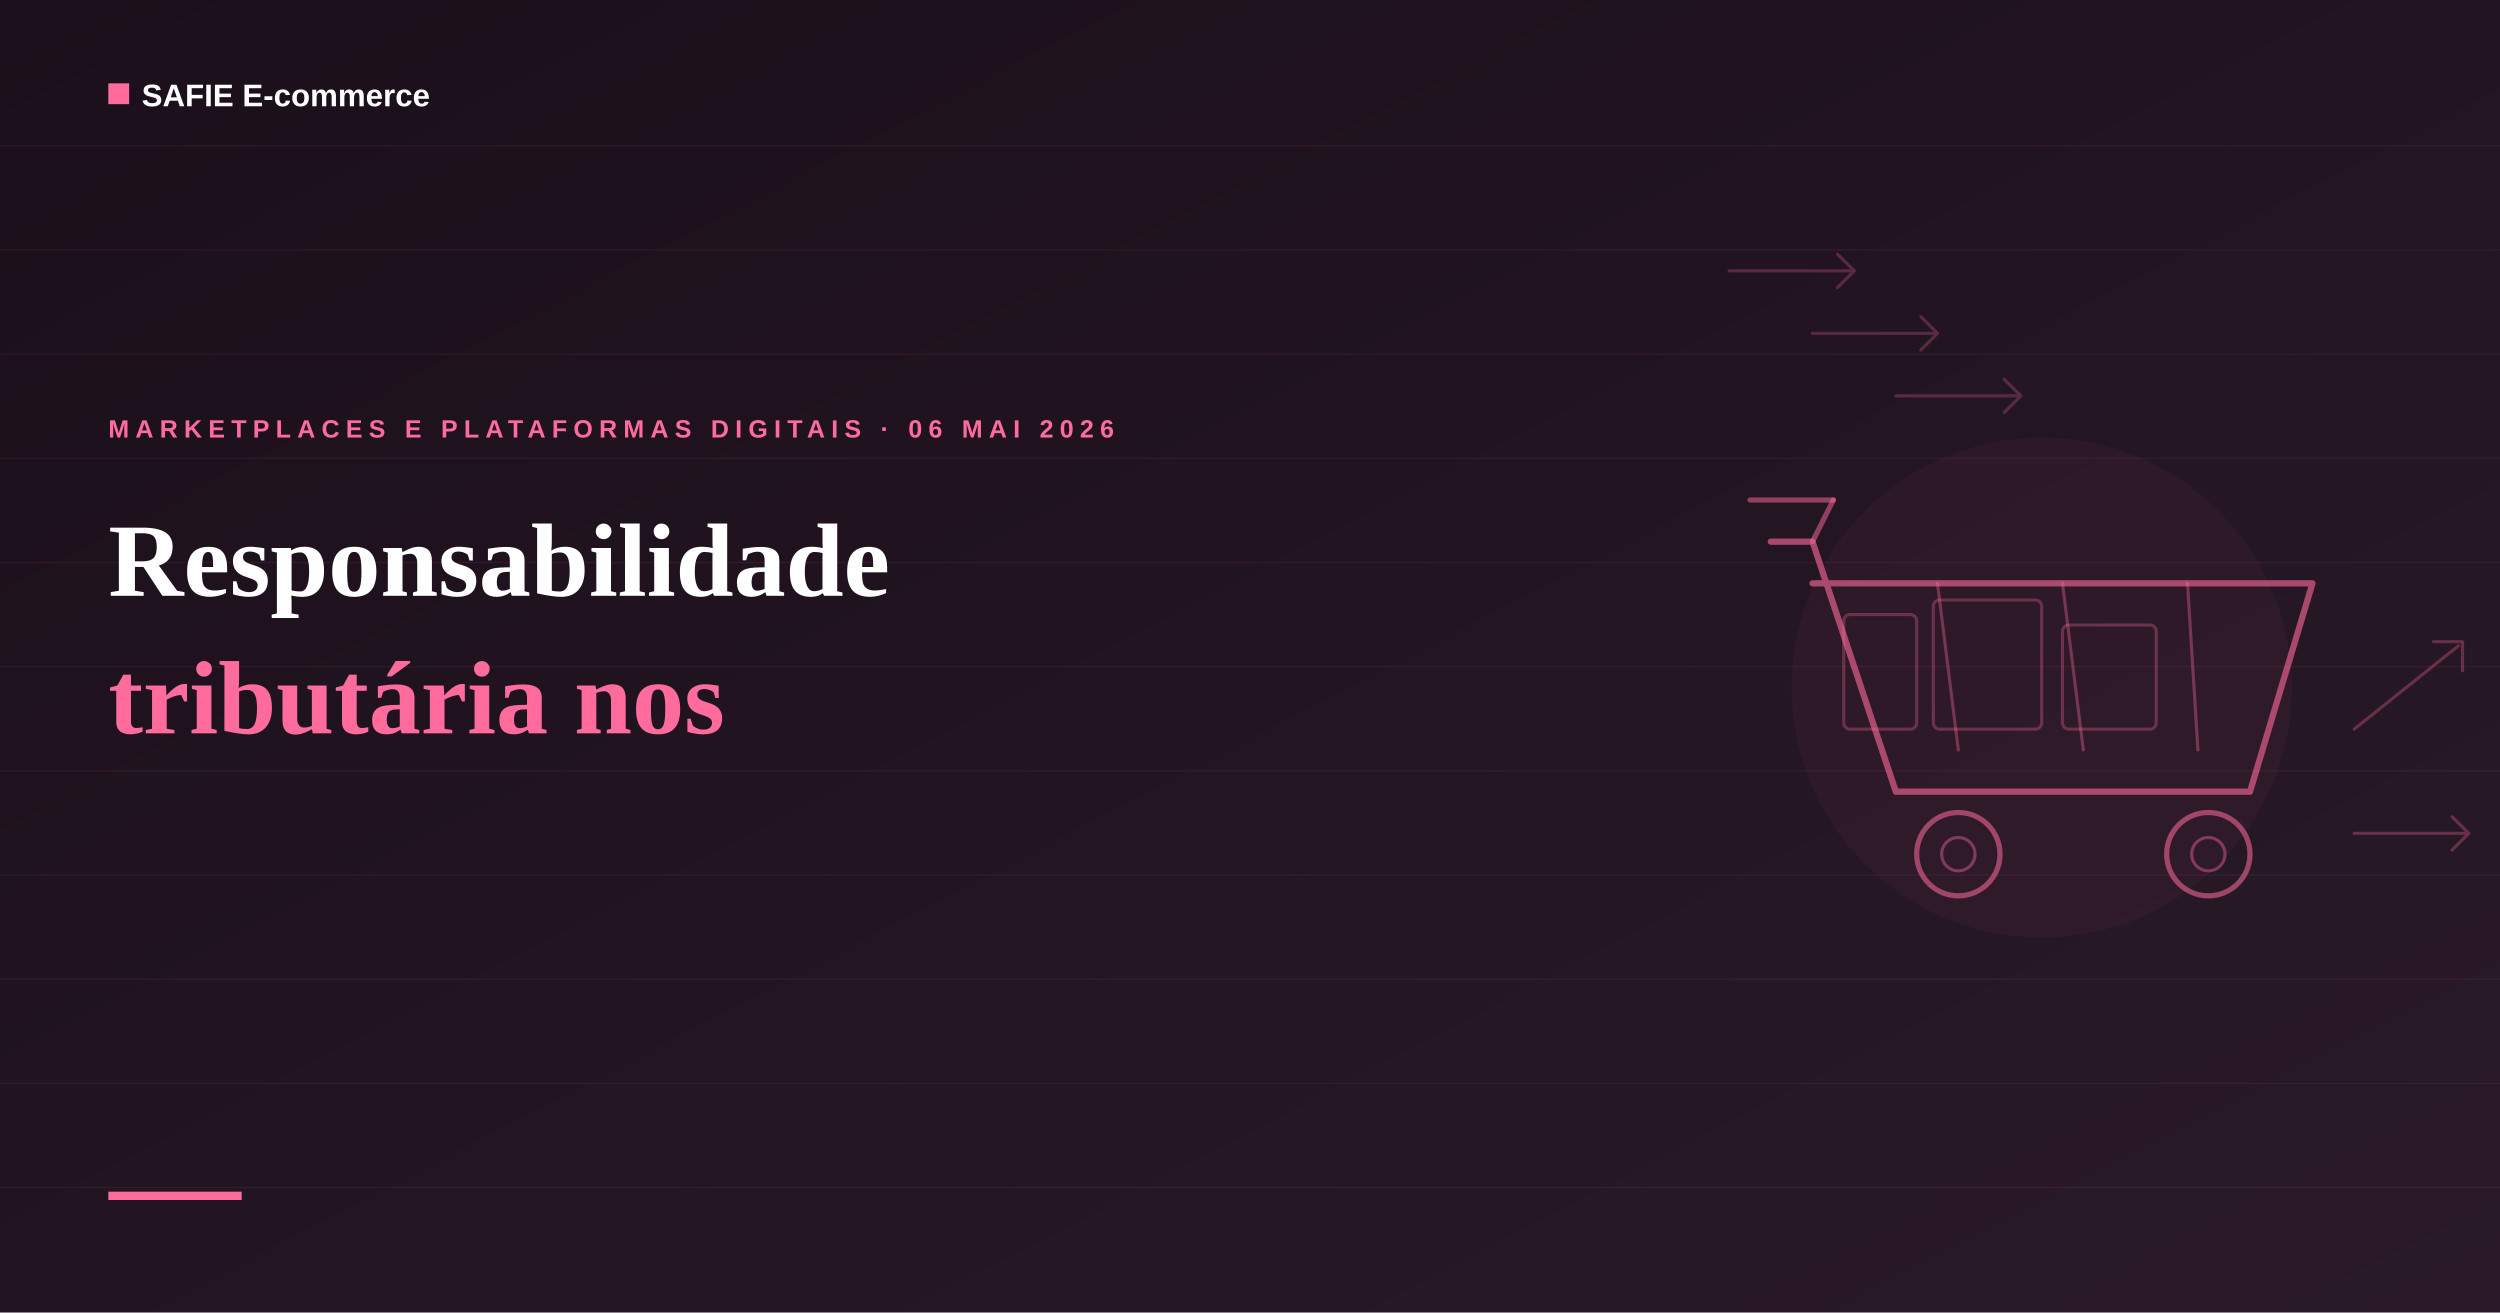
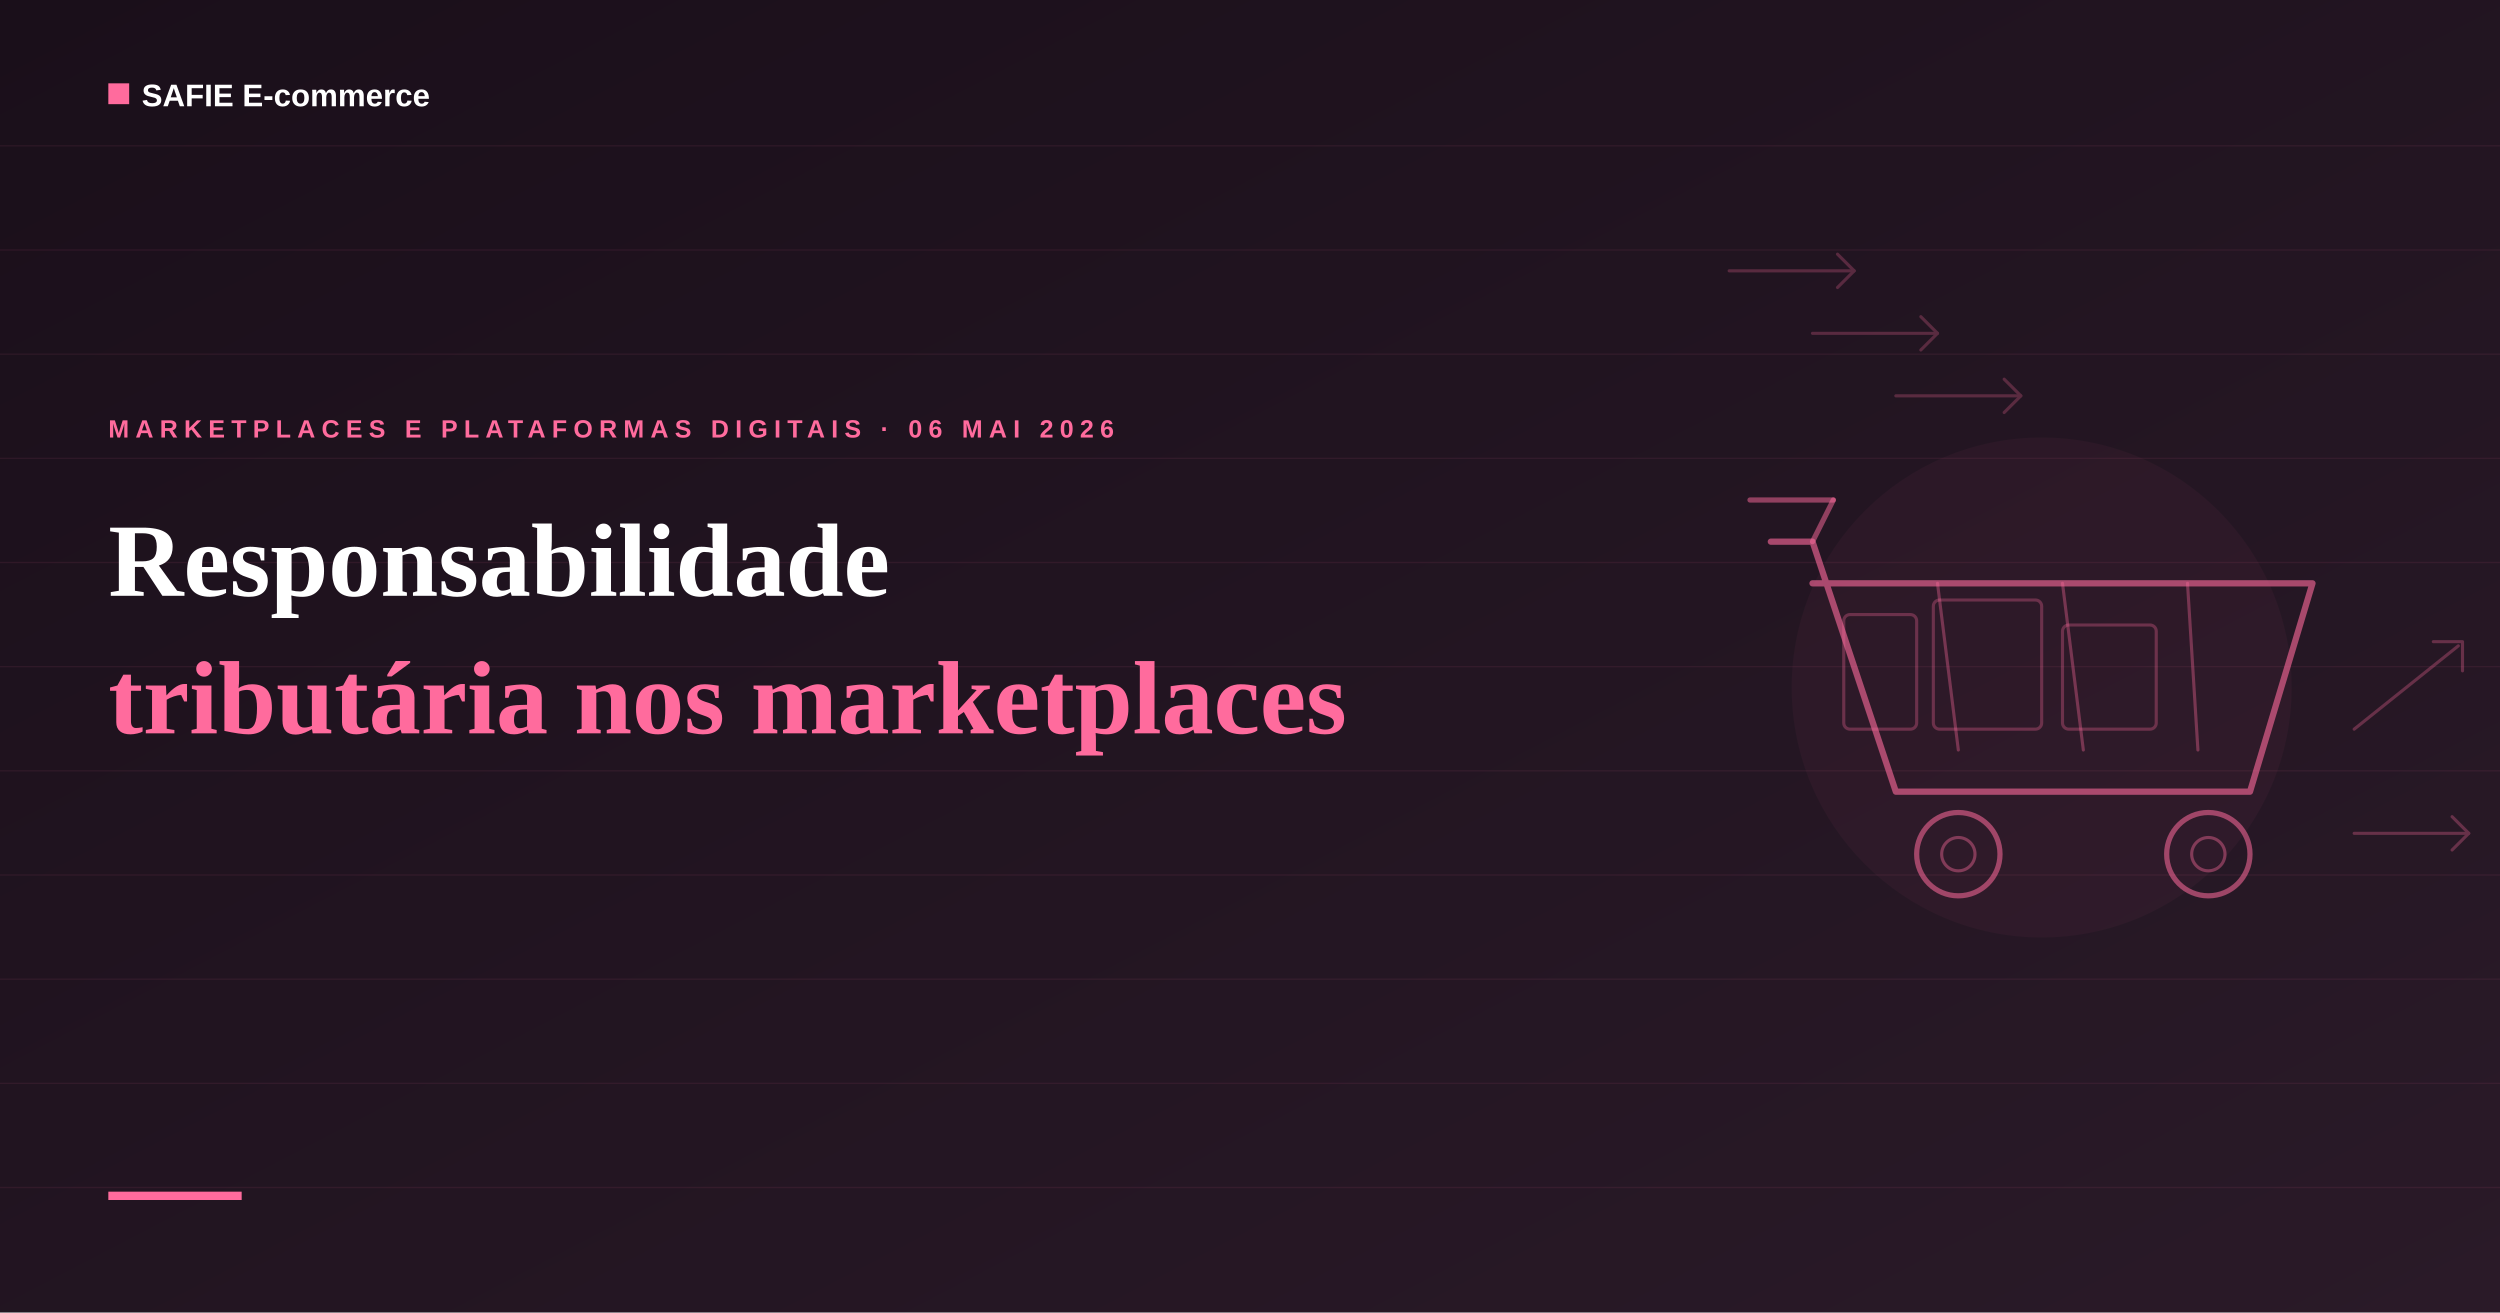
<svg xmlns="http://www.w3.org/2000/svg" viewBox="0 0 1200 630" width="1200" height="630">
  <defs>
    <linearGradient id="bg-grad" x1="0%" y1="0%" x2="100%" y2="100%">
      <stop offset="0%" stop-color="#1a0f1a" />
      <stop offset="100%" stop-color="#2a1a28" />
    </linearGradient>
  </defs>
  <rect width="1200" height="630" fill="url(#bg-grad)" />
  <g stroke="#ff6b9d" stroke-width="0.6" opacity="0.08">
    <line x1="0" y1="70" x2="1200" y2="70" />
    <line x1="0" y1="120" x2="1200" y2="120" />
    <line x1="0" y1="170" x2="1200" y2="170" />
    <line x1="0" y1="220" x2="1200" y2="220" />
    <line x1="0" y1="270" x2="1200" y2="270" />
    <line x1="0" y1="320" x2="1200" y2="320" />
    <line x1="0" y1="370" x2="1200" y2="370" />
    <line x1="0" y1="420" x2="1200" y2="420" />
    <line x1="0" y1="470" x2="1200" y2="470" />
    <line x1="0" y1="520" x2="1200" y2="520" />
    <line x1="0" y1="570" x2="1200" y2="570" />
  </g>
  <g stroke="#ff6b9d" stroke-width="1.5" opacity="0.25" fill="none" stroke-linecap="round" stroke-linejoin="round">
    <line x1="830" y1="130" x2="890" y2="130" />
    <polyline points="882,122 890,130 882,138" />
    <line x1="870" y1="160" x2="930" y2="160" />
    <polyline points="922,152 930,160 922,168" />
    <line x1="910" y1="190" x2="970" y2="190" />
    <polyline points="962,182 970,190 962,198" />
  </g>
  <g stroke="#ff6b9d" fill="none" stroke-linecap="round" stroke-linejoin="round">
    <path d="M 850 260 L 870 260 L 910 380 L 1080 380 L 1110 280 L 870 280" stroke-width="3" opacity="0.6" />
    <line x1="840" y1="240" x2="880" y2="240" stroke-width="2.5" opacity="0.5" />
    <line x1="880" y1="240" x2="870" y2="260" stroke-width="2.5" opacity="0.5" />
    <line x1="930" y1="280" x2="940" y2="360" stroke-width="1.5" opacity="0.35" />
    <line x1="990" y1="280" x2="1000" y2="360" stroke-width="1.5" opacity="0.35" />
    <line x1="1050" y1="280" x2="1055" y2="360" stroke-width="1.5" opacity="0.35" />
    <circle cx="940" cy="410" r="20" stroke-width="2.5" opacity="0.55" />
    <circle cx="940" cy="410" r="8" stroke-width="1.5" opacity="0.4" />
    <circle cx="1060" cy="410" r="20" stroke-width="2.5" opacity="0.55" />
    <circle cx="1060" cy="410" r="8" stroke-width="1.5" opacity="0.4" />
    <rect x="885" y="295" width="35" height="55" rx="3" stroke-width="1.5" opacity="0.3" />
    <rect x="928" y="288" width="52" height="62" rx="3" stroke-width="1.5" opacity="0.3" />
    <rect x="990" y="300" width="45" height="50" rx="3" stroke-width="1.5" opacity="0.3" />
  </g>
  <circle cx="980" cy="330" r="120" fill="#ff6b9d" opacity="0.04" />
  <g stroke="#ff6b9d" stroke-width="1.5" opacity="0.3" fill="none" stroke-linecap="round">
    <line x1="1130" y1="350" x2="1180" y2="310" />
    <polyline points="1168,308 1182,308 1182,322" stroke-linejoin="round" />
    <line x1="1130" y1="400" x2="1185" y2="400" />
    <polyline points="1177,392 1185,400 1177,408" stroke-linejoin="round" />
  </g>
  <rect x="52" y="40" width="10" height="10" fill="#ff6b9d" />
  <text x="68" y="51" fill="#ffffff" font-family="'DM Sans', Arial, sans-serif" font-size="15" font-weight="600">SAFIE E-commerce</text>
  <text x="52" y="210" fill="#ff6b9d" font-family="'DM Sans', Arial, sans-serif" font-size="12" font-weight="600" letter-spacing="3">MARKETPLACES E PLATAFORMAS DIGITAIS · 06 MAI 2026</text>
  <text x="52" y="286" fill="#ffffff" font-family="Georgia, 'Times New Roman', serif" font-size="50" font-weight="700">Responsabilidade</text>
-   <text x="52" y="352" fill="#ff6b9d" font-family="Georgia, 'Times New Roman', serif" font-size="50" font-weight="700">tributária nos</text>
+   <text x="52" y="352" fill="#ff6b9d" font-family="Georgia, 'Times New Roman', serif" font-size="50" font-weight="700">tributária nos marketplaces</text>
  <text x="52" y="418" fill="#ff6b9d" font-family="Georgia, 'Times New Roman', serif" font-size="50" font-weight="700" />
  <rect x="52" y="572" width="64" height="4" fill="#ff6b9d" />
</svg>
